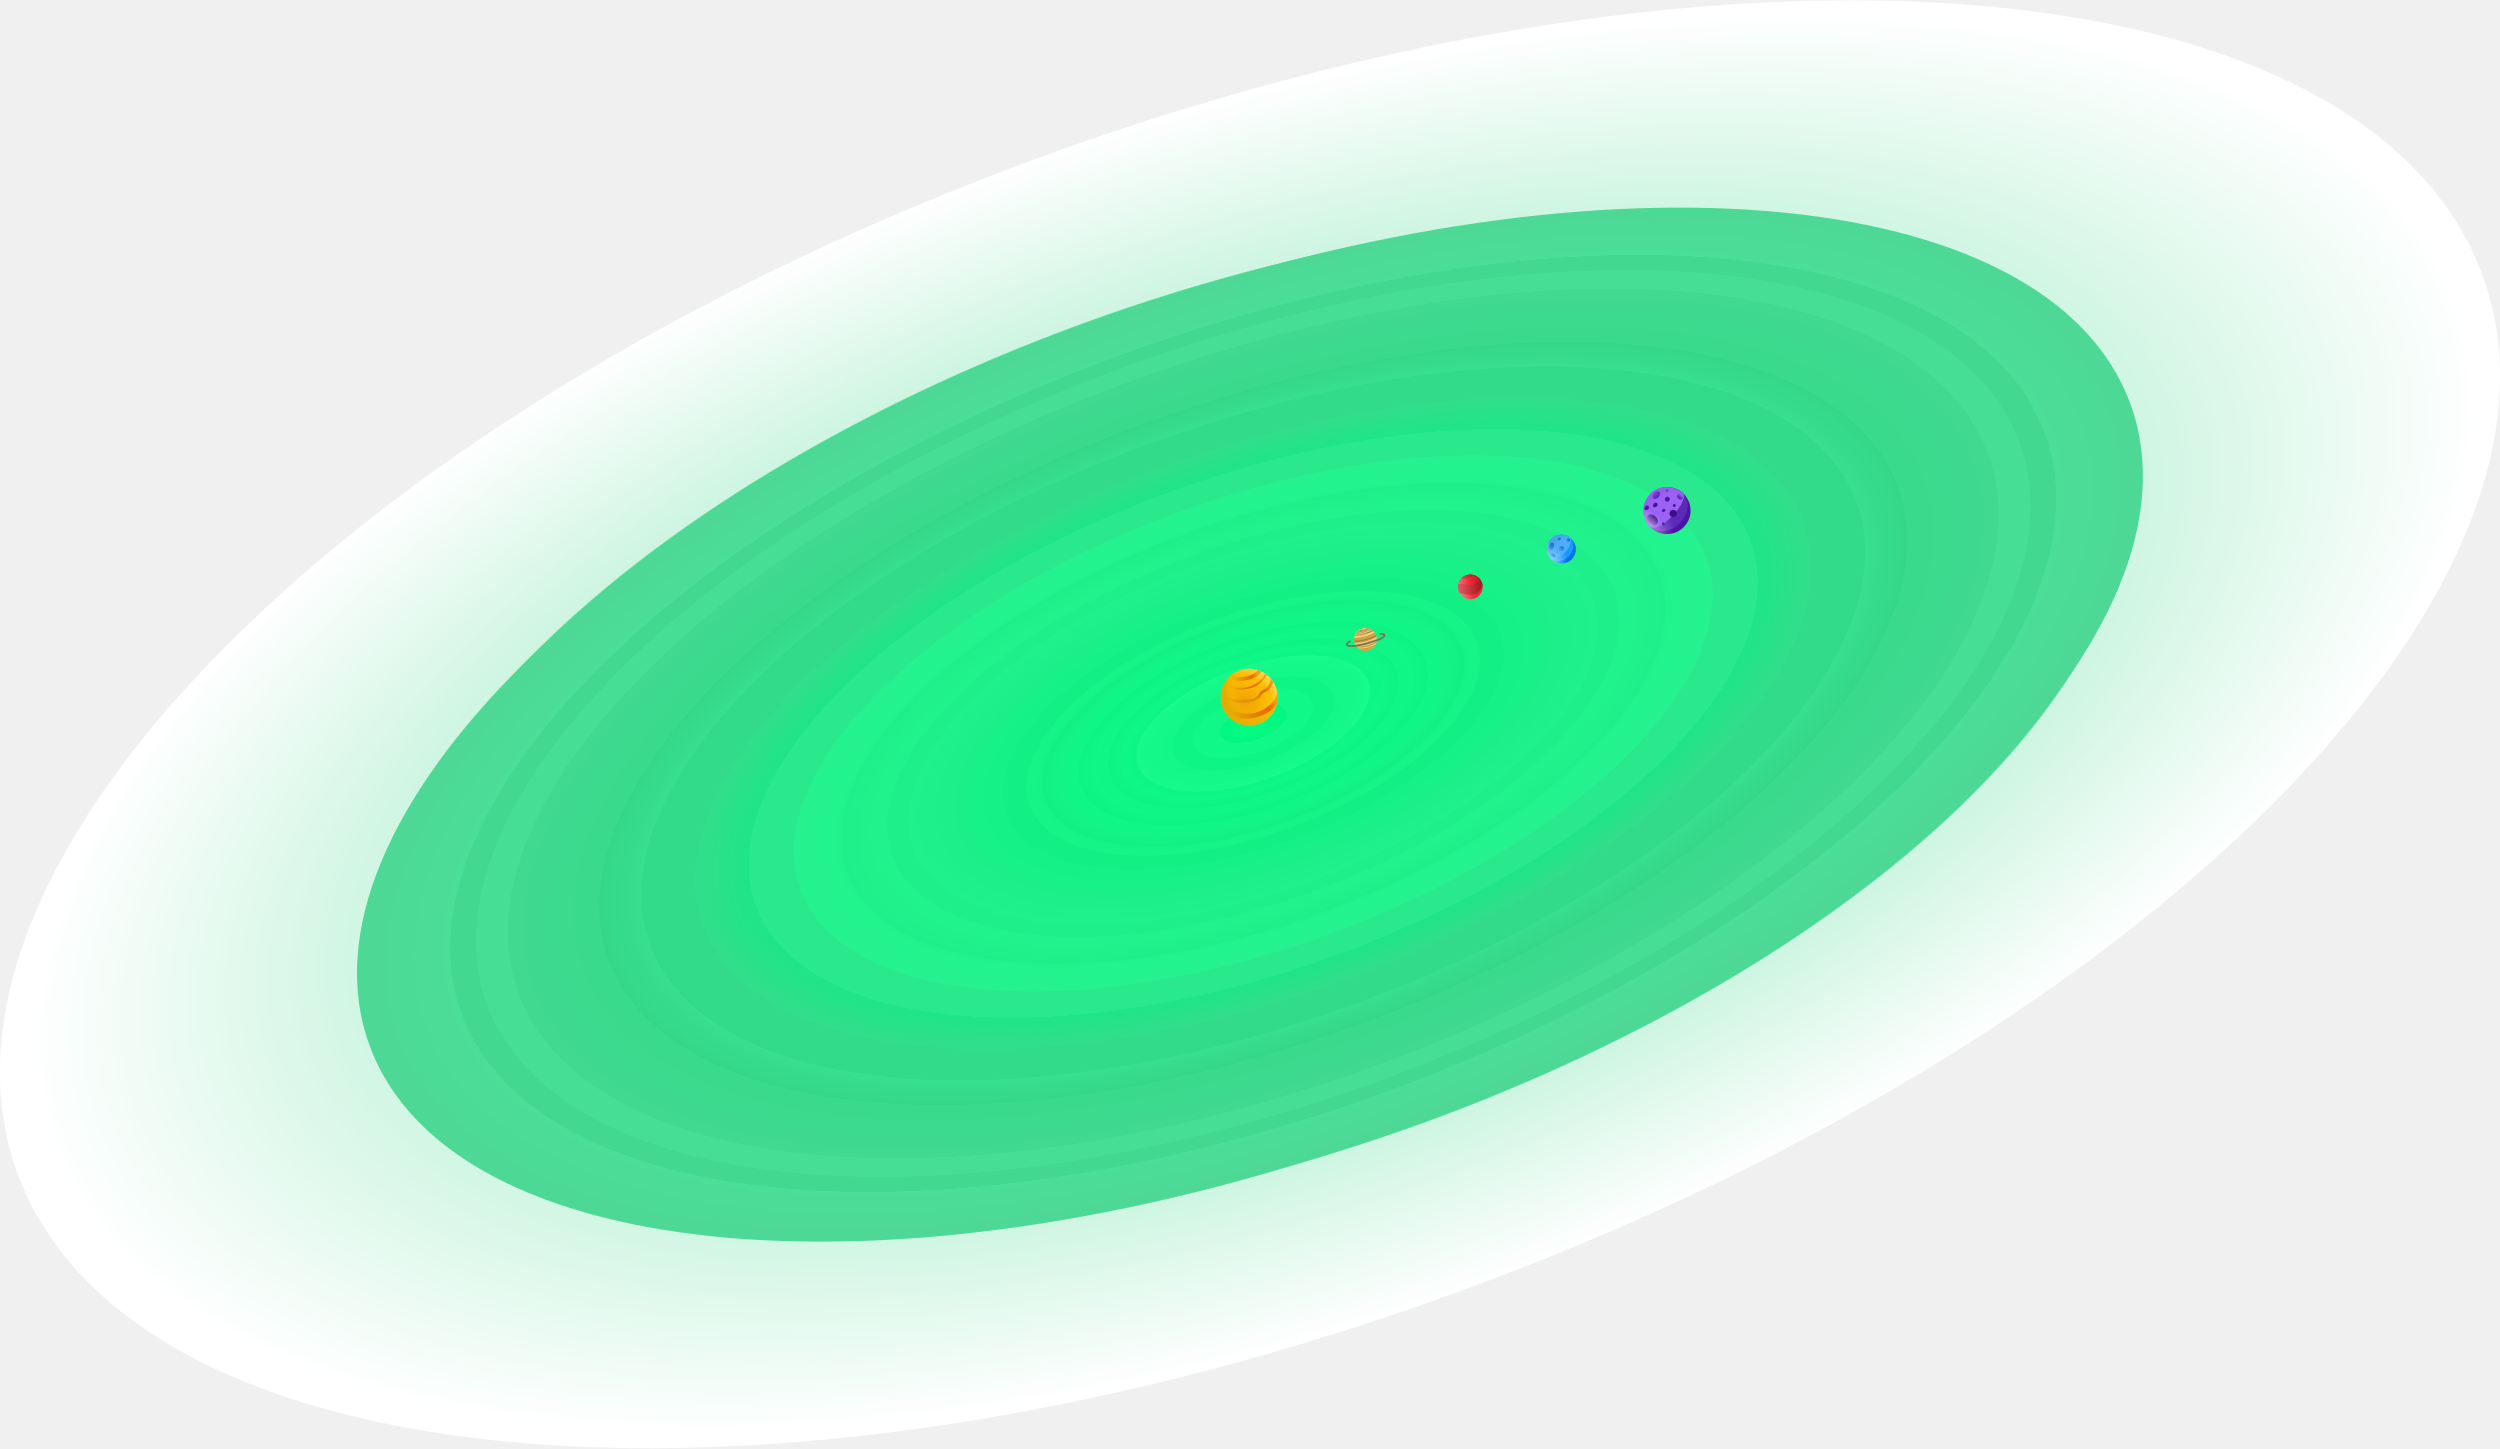
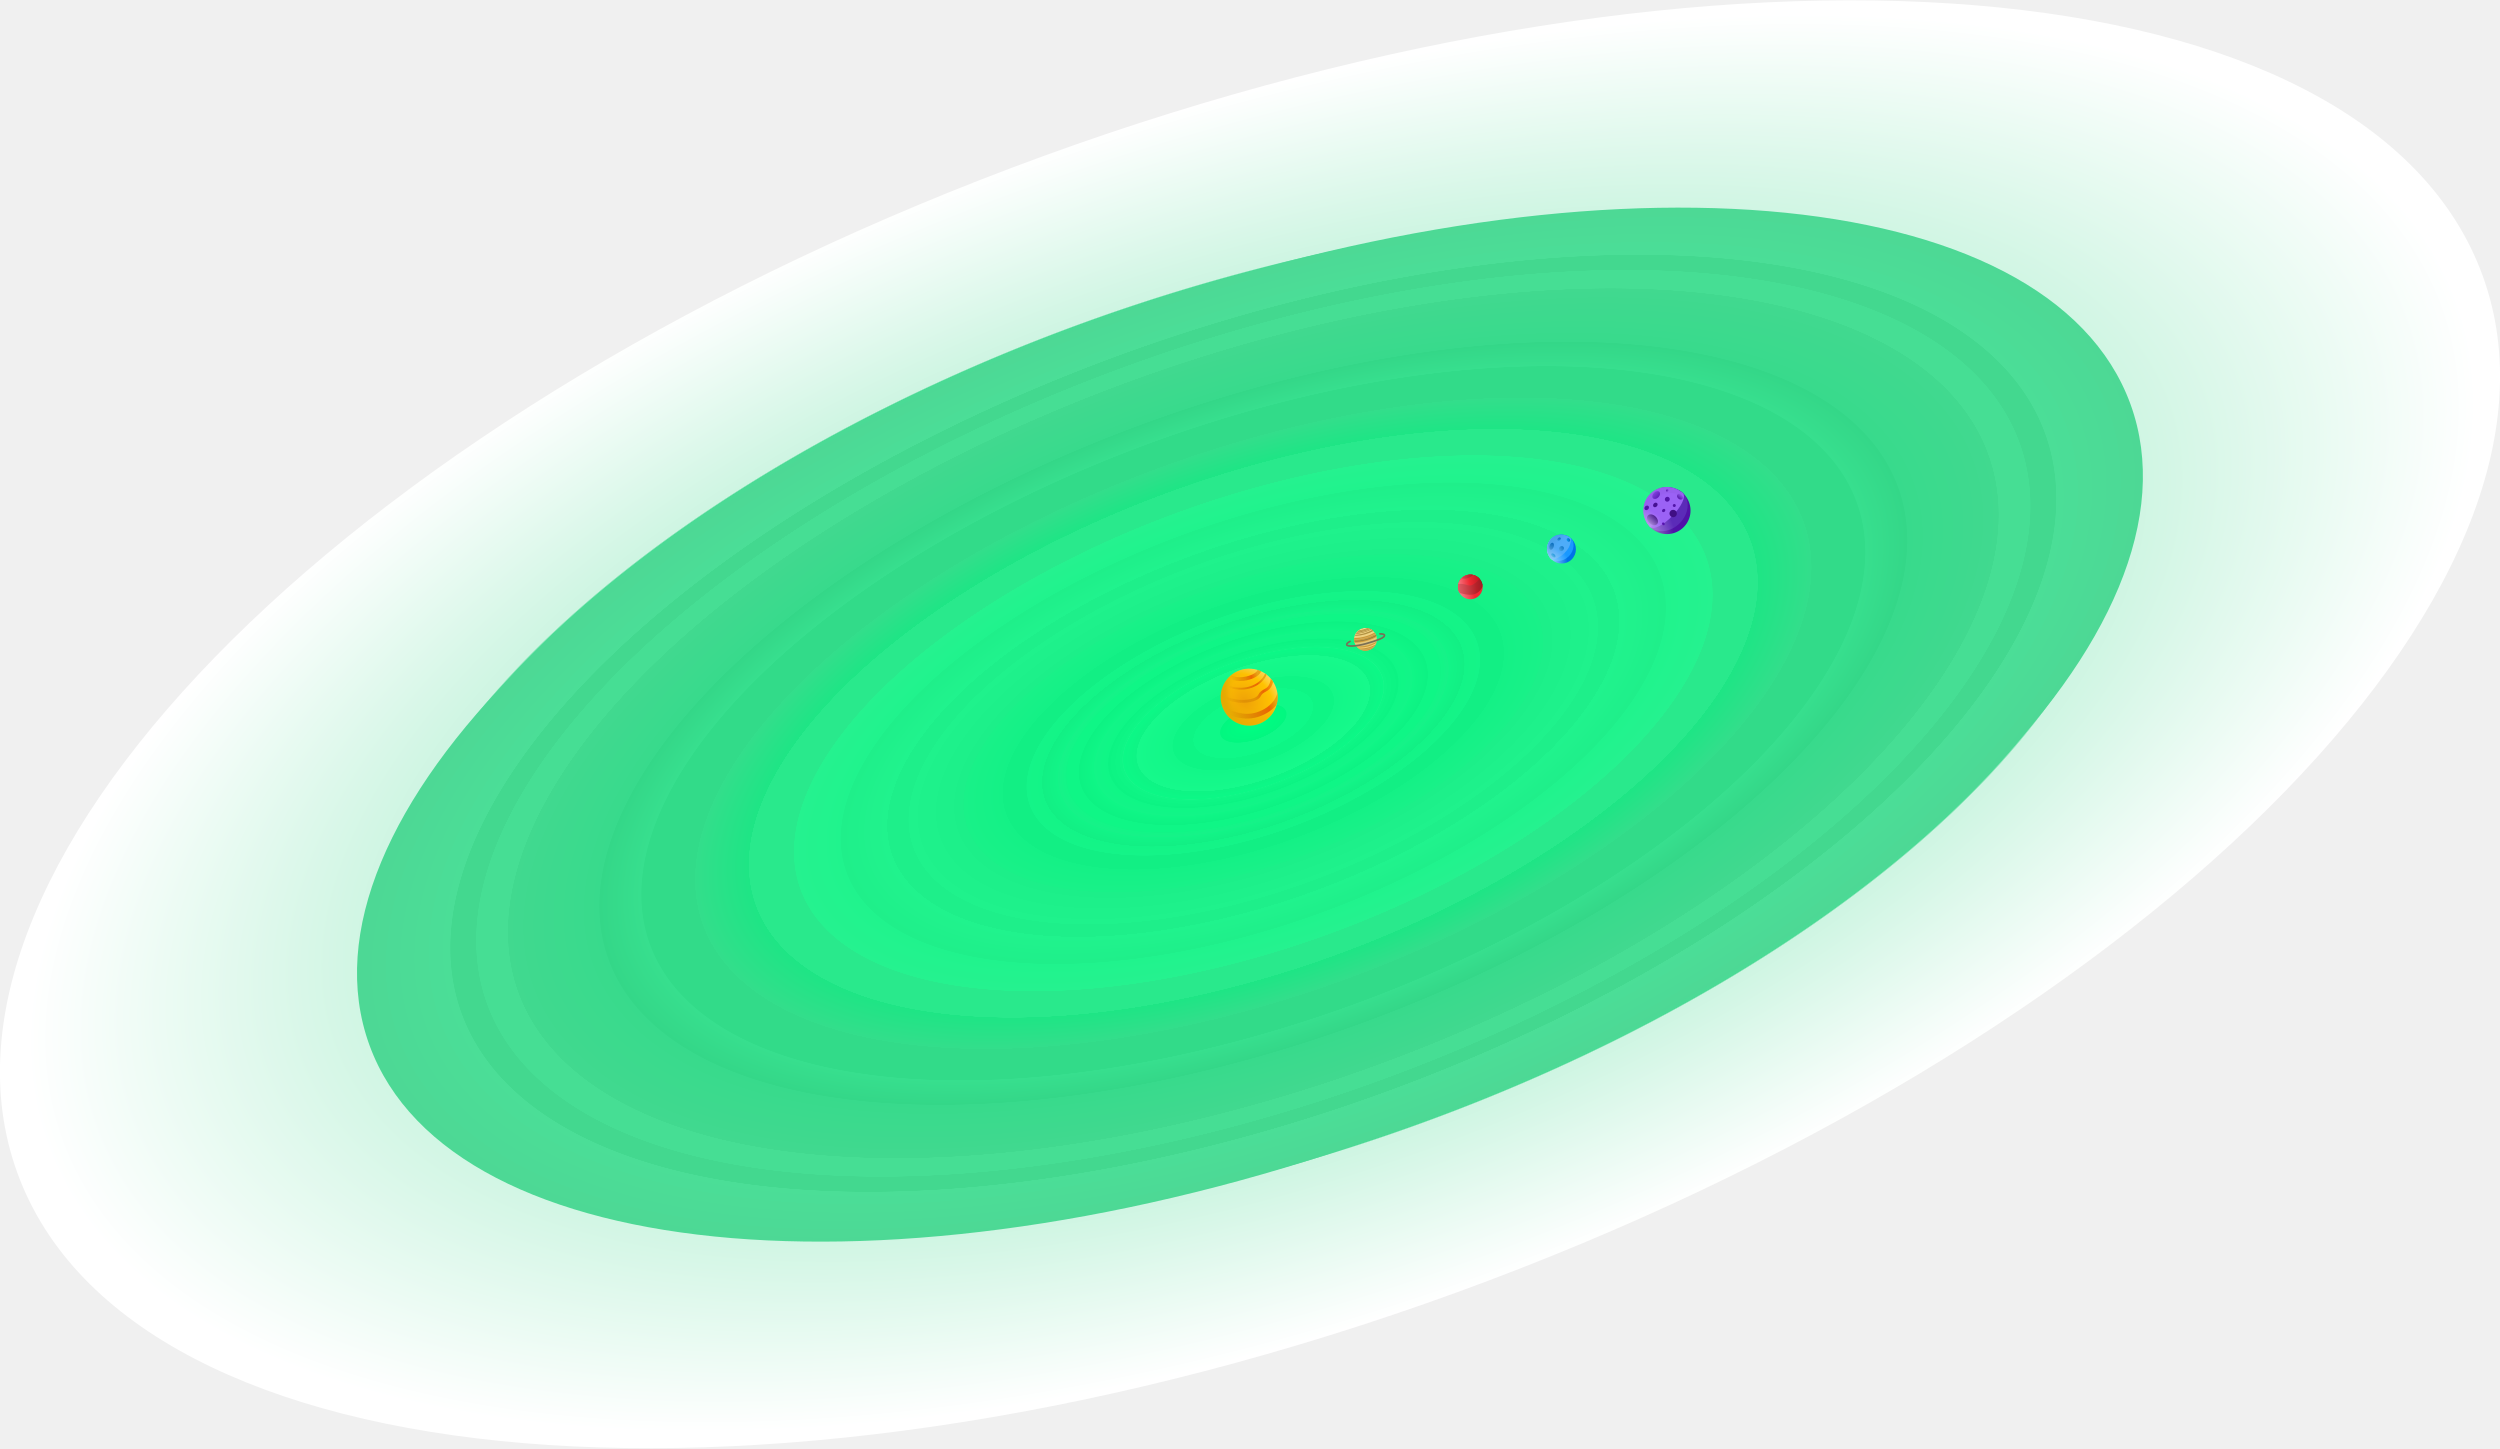
- <svg xmlns="http://www.w3.org/2000/svg" xmlns:xlink="http://www.w3.org/1999/xlink" width="2632px" height="1525px" viewBox="0 0 2632 1525" version="1.1">
+ <svg xmlns="http://www.w3.org/2000/svg" xmlns:xlink="http://www.w3.org/1999/xlink" width="2632" height="1525">
  <defs>
-     <radialGradient cx="50.185%" cy="50%" fx="50.185%" fy="50%" r="50%" gradientTransform="translate(0.501846,0.5),scale(0.460898,1),rotate(90.16773),scale(1,2.162805),translate(-0.501846,-0.5)" id="radialGradient-1">
+     <radialGradient cx="50.185%" cy="50%" fx="50.185%" fy="50%" r="50%" gradientTransform="matrix(-.00135 1 -.99683 -.00633 1 .001)" id="a">
      <stop stop-color="#02F981" offset="0%" />
      <stop stop-color="#4BDA95" offset="71.478%" />
      <stop stop-color="#CEF5E2" offset="71.674%" />
-       <stop stop-color="#FFFFFF" offset="100%" />
+       <stop stop-color="#FFF" offset="100%" />
    </radialGradient>
-     <radialGradient cx="50.185%" cy="50%" fx="50.185%" fy="50%" r="50%" gradientTransform="translate(0.50185,0.5),scale(0.46072,1),rotate(90),scale(1,2.175142),translate(-0.50185,-0.5)" id="radialGradient-2">
+     <radialGradient cx="50.185%" cy="50%" fx="50.185%" fy="50%" r="50%" gradientTransform="matrix(0 1 -1.00213 0 1.003 -.002)" id="b">
      <stop stop-color="#00FF83" offset="0%" />
      <stop stop-color="#02F780" offset="3.683%" />
      <stop stop-color="#0FF888" offset="3.786%" />
      <stop stop-color="#0FF888" offset="6.738%" />
      <stop stop-color="#0EF585" offset="6.742%" />
      <stop stop-color="#0EF585" offset="9.055%" />
      <stop stop-color="#12F788" offset="9.11%" />
      <stop stop-color="#16F98B" offset="13.124%" />
      <stop stop-color="#0EF485" offset="13.157%" />
      <stop stop-color="#0CF886" offset="14.609%" />
      <stop stop-color="#16F68A" offset="14.699%" />
      <stop stop-color="#0FF686" offset="14.749%" />
      <stop stop-color="#0CF383" offset="16.281%" />
      <stop stop-color="#0FF686" offset="16.386%" />
      <stop stop-color="#12F587" offset="17.903%" />
      <stop stop-color="#0FF686" offset="17.933%" />
      <stop stop-color="#0DF283" offset="19.605%" />
      <stop stop-color="#0FF686" offset="19.67%" />
      <stop stop-color="#0FF686" offset="21.003%" />
      <stop stop-color="#12F386" offset="21.075%" />
      <stop stop-color="#12F587" offset="21.16%" />
      <stop stop-color="#16F288" offset="21.931%" />
      <stop stop-color="#12F487" offset="22.027%" />
      <stop stop-color="#12EF84" offset="23.758%" />
      <stop stop-color="#13F487" offset="23.768%" />
      <stop stop-color="#14F487" offset="24.714%" />
      <stop stop-color="#14F488" offset="25.488%" />
      <stop stop-color="#12EF84" offset="25.546%" />
      <stop stop-color="#12EF84" offset="28.182%" />
      <stop stop-color="#14F186" offset="28.216%" />
      <stop stop-color="#19F188" offset="32.572%" />
      <stop stop-color="#1CEE88" offset="32.627%" />
      <stop stop-color="#1CEF89" offset="32.637%" />
      <stop stop-color="#1FF28C" offset="38.778%" />
      <stop stop-color="#1EEF8A" offset="38.807%" />
      <stop stop-color="#1EEF8A" offset="41.181%" />
      <stop stop-color="#20F38D" offset="41.185%" />
      <stop stop-color="#1FEF8A" offset="46.379%" />
      <stop stop-color="#20F38D" offset="46.462%" />
      <stop stop-color="#25F28F" offset="51.663%" />
      <stop stop-color="#29E98C" offset="51.718%" />
      <stop stop-color="#29E98C" offset="56.753%" />
      <stop stop-color="#1EE585" offset="56.783%" />
      <stop stop-color="#33DE8B" offset="62.805%" />
      <stop stop-color="#32DB89" offset="62.818%" />
      <stop stop-color="#32DB89" offset="68.81%" />
      <stop stop-color="#37DF8E" offset="68.899%" />
      <stop stop-color="#34D788" offset="73.533%" />
      <stop stop-color="#38DA8C" offset="73.626%" />
      <stop stop-color="#41D98F" offset="83.839%" />
      <stop stop-color="#46DE94" offset="83.889%" />
      <stop stop-color="#46DE94" offset="87.425%" />
      <stop stop-color="#43D88F" offset="87.479%" />
      <stop stop-color="#43D88F" offset="90.314%" />
      <stop stop-color="#4BDE97" offset="90.383%" />
      <stop stop-color="#4DD895" offset="100%" />
    </radialGradient>
-     <linearGradient x1="97.57%" y1="-10.3%" x2="68.128%" y2="185.11%" id="linearGradient-3">
+     <linearGradient x1="97.57%" y1="-10.3%" x2="68.128%" y2="185.11%" id="d">
      <stop stop-color="#FFE493" offset="0%" />
      <stop stop-color="#BC9949" offset="100%" />
    </linearGradient>
-     <circle id="path-4" cx="12.969" cy="12.252" r="12" />
-     <linearGradient x1="18.086%" y1="50%" x2="36.004%" y2="103.632%" id="linearGradient-6">
-       <stop stop-color="#1998FF" offset="0%" />
-       <stop stop-color="#C7EFFE" offset="100%" />
-     </linearGradient>
-     <linearGradient x1="50%" y1="-15.543%" x2="91.324%" y2="38.152%" id="linearGradient-7">
+     <circle id="c" cx="12.969" cy="12.252" r="12" />
+     <linearGradient x1="50%" y1="-15.543%" x2="91.324%" y2="38.152%" id="g">
      <stop stop-color="#BCEBFF" offset="0%" />
      <stop stop-color="#0072E7" offset="100%" />
    </linearGradient>
-     <ellipse id="path-8" cx="15.502" cy="15.257" rx="15.309" ry="15.105" />
-     <linearGradient x1="62.415%" y1="-40.304%" x2="75.019%" y2="50%" id="linearGradient-10">
+     <ellipse id="f" cx="15.502" cy="15.257" rx="15.309" ry="15.105" />
+     <linearGradient x1="62.415%" y1="-40.304%" x2="75.019%" y2="50%" id="h">
      <stop stop-color="#E6F8FF" offset="0%" />
      <stop stop-color="#1998FF" offset="100%" />
    </linearGradient>
-     <linearGradient x1="63.182%" y1="-13.416%" x2="57.758%" y2="44.912%" id="linearGradient-11">
+     <linearGradient x1="63.182%" y1="-13.416%" x2="57.758%" y2="44.912%" id="j">
      <stop stop-color="#C9EAF9" offset="0%" />
      <stop stop-color="#4EACF9" offset="100%" />
    </linearGradient>
-     <path d="M7.226,32.546 C14.441,32.546 20.739,25.623 20.739,14.305 C20.739,2.988 14.006,-6.062 6.791,-6.062 C-0.424,-6.062 -5.797,3.195 -5.797,14.512 C-5.797,25.83 0.012,32.546 7.226,32.546 Z" id="path-12" />
-     <filter x="-32.0%" y="-22.0%" width="164.1%" height="144.0%" filterUnits="objectBoundingBox" id="filter-13">
+     <path d="M7.226 32.546c7.215 0 13.513-6.923 13.513-18.24 0-11.318-6.733-20.368-13.948-20.368-7.215 0-12.588 9.257-12.588 20.574 0 11.318 5.809 18.034 13.023 18.034z" id="k" />
+     <filter x="-32%" y="-22%" width="164.1%" height="144%" filterUnits="objectBoundingBox" id="l">
      <feGaussianBlur stdDeviation="2.5" in="SourceAlpha" result="shadowBlurInner1" />
      <feOffset dx="12" dy="5" in="shadowBlurInner1" result="shadowOffsetInner1" />
      <feComposite in="shadowOffsetInner1" in2="SourceAlpha" operator="arithmetic" k2="-1" k3="1" result="shadowInnerInner1" />
-       <feColorMatrix values="0 0 0 0 0   0 0 0 0 0   0 0 0 0 0  0 0 0 0.054 0" type="matrix" in="shadowInnerInner1" />
-     </filter>
-     <linearGradient x1="50%" y1="-75.768%" x2="61.614%" y2="129.077%" id="linearGradient-14">
+       <feColorMatrix values="0 0 0 0 0 0 0 0 0 0 0 0 0 0 0 0 0 0 0.054 0" in="shadowInnerInner1" />
+     </filter>
+     <linearGradient x1="50%" y1="-75.768%" x2="61.614%" y2="129.077%" id="m">
      <stop stop-color="#71C9FF" offset="0%" />
      <stop stop-color="#0369BC" offset="100%" />
    </linearGradient>
-     <linearGradient x1="97.721%" y1="0%" x2="-18.38%" y2="238.895%" id="linearGradient-15">
+     <linearGradient x1="97.721%" y1="0%" x2="-18.38%" y2="238.895%" id="n">
      <stop stop-color="#076BBD" offset="0%" />
      <stop stop-color="#53BCFB" offset="100%" />
    </linearGradient>
-     <linearGradient x1="33.241%" y1="-124.446%" x2="54.459%" y2="110.885%" id="linearGradient-16">
+     <linearGradient x1="33.241%" y1="-124.446%" x2="54.459%" y2="110.885%" id="o">
      <stop stop-color="#97D5FA" offset="0%" />
      <stop stop-color="#0167B9" offset="100%" />
    </linearGradient>
-     <linearGradient x1="-28.488%" y1="50%" x2="246.43%" y2="50%" id="linearGradient-17">
+     <linearGradient x1="-28.488%" y1="50%" x2="246.43%" y2="50%" id="p">
      <stop stop-color="#1792DC" offset="0%" />
      <stop stop-color="#B3E4F6" offset="100%" />
    </linearGradient>
-     <linearGradient x1="217.726%" y1="0%" x2="4.195%" y2="50%" id="linearGradient-18">
+     <linearGradient x1="217.726%" y1="0%" x2="4.195%" y2="50%" id="q">
      <stop stop-color="#06B2F3" offset="0%" />
      <stop stop-color="#0680E3" offset="100%" />
    </linearGradient>
-     <ellipse id="path-19" cx="13.652" cy="27.151" rx="1.633" ry="2.041" />
-     <filter x="-30.6%" y="-24.5%" width="161.2%" height="149.0%" filterUnits="objectBoundingBox" id="filter-20">
-       <feGaussianBlur stdDeviation="0.5" in="SourceAlpha" result="shadowBlurInner1" />
+     <ellipse id="r" cx="13.652" cy="27.151" rx="1.633" ry="2.041" />
+     <filter x="-30.6%" y="-24.5%" width="161.2%" height="149%" filterUnits="objectBoundingBox" id="s">
+       <feGaussianBlur stdDeviation=".5" in="SourceAlpha" result="shadowBlurInner1" />
      <feOffset dx="1" dy="-1" in="shadowBlurInner1" result="shadowOffsetInner1" />
      <feComposite in="shadowOffsetInner1" in2="SourceAlpha" operator="arithmetic" k2="-1" k3="1" result="shadowInnerInner1" />
-       <feColorMatrix values="0 0 0 0 0   0 0 0 0 0   0 0 0 0 0  0 0 0 0.134 0" type="matrix" in="shadowInnerInner1" />
-     </filter>
-     <ellipse id="path-21" cx="13.035" cy="13.036" rx="13.014" ry="13.033" />
-     <linearGradient x1="94.655%" y1="55.111%" x2="-23.961%" y2="52.671%" id="linearGradient-23">
+       <feColorMatrix values="0 0 0 0 0 0 0 0 0 0 0 0 0 0 0 0 0 0 0.134 0" in="shadowInnerInner1" />
+     </filter>
+     <ellipse id="t" cx="13.035" cy="13.036" rx="13.014" ry="13.033" />
+     <linearGradient x1="94.655%" y1="55.111%" x2="-23.961%" y2="52.671%" id="u">
      <stop stop-color="#EF828C" offset="0%" />
      <stop stop-color="#EF2933" offset="42.304%" />
      <stop stop-color="#EF2933" offset="100%" />
      <stop stop-color="#EF2933" offset="100%" />
    </linearGradient>
-     <linearGradient x1="116.243%" y1="43.83%" x2="-17.06%" y2="62.481%" id="linearGradient-24">
+     <linearGradient x1="116.243%" y1="43.83%" x2="-17.06%" y2="62.481%" id="w">
      <stop stop-color="#F47B85" offset="0%" />
      <stop stop-color="#B52229" offset="47.357%" />
      <stop stop-color="#420B0E" offset="100%" />
    </linearGradient>
-     <path d="M-0.603,14.252 C2.496,15.881 4.983,17.113 7.988,19.276 C12.294,22.375 19.157,20.075 28.577,12.374 L25.955,-0.398 L0.679,-1.473 C-3.02,7.481 -3.448,12.723 -0.603,14.252 Z" id="path-25" />
-     <filter x="-16.1%" y="-22.6%" width="132.2%" height="145.3%" filterUnits="objectBoundingBox" id="filter-26">
+     <path d="M-.603 14.252c3.099 1.629 5.586 2.861 8.591 5.024 4.306 3.1 11.169.799 20.589-6.902L25.955-.398.679-1.473C-3.02 7.48-3.448 12.723-.603 14.252z" id="x" />
+     <filter x="-16.1%" y="-22.6%" width="132.2%" height="145.3%" filterUnits="objectBoundingBox" id="y">
      <feGaussianBlur stdDeviation="2" in="SourceAlpha" result="shadowBlurInner1" />
      <feOffset dx="6" dy="4" in="shadowBlurInner1" result="shadowOffsetInner1" />
      <feComposite in="shadowOffsetInner1" in2="SourceAlpha" operator="arithmetic" k2="-1" k3="1" result="shadowInnerInner1" />
-       <feColorMatrix values="0 0 0 0 0   0 0 0 0 0   0 0 0 0 0  0 0 0 0.13 0" type="matrix" in="shadowInnerInner1" />
-     </filter>
-     <linearGradient x1="116.243%" y1="46.142%" x2="-61.761%" y2="60.316%" id="linearGradient-27">
+       <feColorMatrix values="0 0 0 0 0 0 0 0 0 0 0 0 0 0 0 0 0 0 0.13 0" in="shadowInnerInner1" />
+     </filter>
+     <linearGradient x1="116.243%" y1="46.142%" x2="-61.761%" y2="60.316%" id="z">
      <stop stop-color="#F47B85" offset="0%" />
      <stop stop-color="#B52229" offset="47.357%" />
      <stop stop-color="#420B0E" offset="100%" />
    </linearGradient>
-     <linearGradient x1="95.562%" y1="45.815%" x2="-27.65%" y2="52.382%" id="linearGradient-28">
+     <linearGradient x1="95.562%" y1="45.815%" x2="-27.65%" y2="52.382%" id="A">
      <stop stop-color="#F78590" offset="0%" />
      <stop stop-color="#EF2933" offset="40.395%" />
      <stop stop-color="#900C13" offset="100%" />
    </linearGradient>
-     <linearGradient x1="90.278%" y1="46.515%" x2="-60.958%" y2="55.243%" id="linearGradient-29">
+     <linearGradient x1="90.278%" y1="46.515%" x2="-60.958%" y2="55.243%" id="B">
      <stop stop-color="#DB4753" offset="0%" />
      <stop stop-color="#B6232A" offset="46.383%" />
      <stop stop-color="#430608" offset="100%" />
    </linearGradient>
-     <linearGradient x1="10.107%" y1="71.934%" x2="58.119%" y2="134.648%" id="linearGradient-30">
+     <linearGradient x1="10.107%" y1="71.934%" x2="58.119%" y2="134.648%" id="C">
      <stop stop-color="#5012A8" offset="0%" />
      <stop stop-color="#CBBCD6" offset="100%" />
    </linearGradient>
-     <linearGradient x1="30.935%" y1="54.808%" x2="53.514%" y2="116.491%" id="linearGradient-31">
+     <linearGradient x1="30.935%" y1="54.808%" x2="53.514%" y2="116.491%" id="D">
      <stop stop-color="#5B2BB8" offset="0%" />
      <stop stop-color="#BF9AEA" offset="100%" />
    </linearGradient>
-     <linearGradient x1="52.493%" y1="142.262%" x2="44.373%" y2="70.614%" id="linearGradient-32">
+     <linearGradient x1="52.493%" y1="142.262%" x2="44.373%" y2="70.614%" id="E">
      <stop stop-color="#D2C5E6" offset="0%" />
      <stop stop-color="#9B62F5" offset="100%" />
    </linearGradient>
-     <linearGradient x1="51.909%" y1="27.18%" x2="58.15%" y2="-47.425%" id="linearGradient-33">
+     <linearGradient x1="51.909%" y1="27.18%" x2="58.15%" y2="-47.425%" id="G">
      <stop stop-color="#9B62F5" offset="0%" />
      <stop stop-color="#E8E8E8" offset="100%" />
    </linearGradient>
-     <path d="M24.7,-1.59161573e-12 C11.059,-1.59161573e-12 -1.8189894e-12,11.083 -1.8189894e-12,24.754 C-1.8189894e-12,38.426 11.059,49.509 24.7,49.509 L24.7,49.509" id="path-34" />
-     <filter x="-22.3%" y="-11.1%" width="144.5%" height="122.2%" filterUnits="objectBoundingBox" id="filter-36">
+     <path d="M24.7 0C11.06 0 0 11.083 0 24.754 0 38.426 11.059 49.51 24.7 49.51" id="F" />
+     <filter x="-22.3%" y="-11.1%" width="144.5%" height="122.2%" filterUnits="objectBoundingBox" id="H">
      <feGaussianBlur stdDeviation="2" in="SourceAlpha" result="shadowBlurInner1" />
      <feOffset dx="7" dy="-2" in="shadowBlurInner1" result="shadowOffsetInner1" />
      <feComposite in="shadowOffsetInner1" in2="SourceAlpha" operator="arithmetic" k2="-1" k3="1" result="shadowInnerInner1" />
-       <feColorMatrix values="0 0 0 0 0   0 0 0 0 0   0 0 0 0 0  0 0 0 0.028 0" type="matrix" in="shadowInnerInner1" />
-     </filter>
-     <linearGradient x1="177.088%" y1="43.718%" x2="0%" y2="43.718%" id="linearGradient-37">
+       <feColorMatrix values="0 0 0 0 0 0 0 0 0 0 0 0 0 0 0 0 0 0 0.028 0" in="shadowInnerInner1" />
+     </filter>
+     <linearGradient x1="177.088%" y1="43.718%" x2="0%" y2="43.718%" id="I">
      <stop stop-color="#9960F3" offset="0%" />
      <stop stop-color="#5F1DBC" offset="100%" />
    </linearGradient>
-     <linearGradient x1="61.594%" y1="-16.635%" x2="61.594%" y2="152.794%" id="linearGradient-38">
+     <linearGradient x1="61.594%" y1="-16.635%" x2="61.594%" y2="152.794%" id="J">
      <stop stop-color="#400E85" offset="0%" />
      <stop stop-color="#D3BBFA" offset="100%" />
    </linearGradient>
-     <linearGradient x1="62.448%" y1="-3.859%" x2="50%" y2="80.2%" id="linearGradient-39">
+     <linearGradient x1="62.448%" y1="-3.859%" x2="50%" y2="80.2%" id="K">
      <stop stop-color="#9960F3" offset="0%" />
      <stop stop-color="#5F24B2" offset="100%" />
    </linearGradient>
-     <linearGradient x1="50%" y1="50%" x2="68.487%" y2="103.299%" id="linearGradient-40">
+     <linearGradient x1="50%" y1="50%" x2="68.487%" y2="103.299%" id="L">
      <stop stop-color="#5414AF" offset="0%" />
      <stop stop-color="#7421BC" offset="100%" />
    </linearGradient>
-     <linearGradient x1="56.383%" y1="-11.935%" x2="50%" y2="100%" id="linearGradient-41">
+     <linearGradient x1="56.383%" y1="-11.935%" x2="50%" y2="100%" id="M">
      <stop stop-color="#9960F3" offset="0%" />
      <stop stop-color="#5115A7" offset="100%" />
    </linearGradient>
-     <radialGradient cx="59.277%" cy="45.857%" fx="59.277%" fy="45.857%" r="60.024%" gradientTransform="translate(0.592768,0.458565),rotate(156.8741),scale(1,1.205766),translate(-0.592768,-0.458565)" id="radialGradient-42">
-       <stop stop-color="#EFA207" offset="0.013%" />
+     <radialGradient cx="59.277%" cy="45.857%" fx="59.277%" fy="45.857%" r="60.024%" gradientTransform="matrix(-.91964 .39275 -.47357 -1.10888 1.355 .734)" id="O">
+       <stop stop-color="#EFA207" offset=".013%" />
      <stop stop-color="#FFC201" offset="72.598%" />
      <stop stop-color="#FFD758" offset="100%" />
    </radialGradient>
-     <circle id="path-43" cx="37.857" cy="38.597" r="30" />
-     <filter x="-14.2%" y="-14.2%" width="128.3%" height="128.3%" filterUnits="objectBoundingBox" id="filter-45">
+     <circle id="N" cx="37.857" cy="38.597" r="30" />
+     <filter x="-14.2%" y="-14.2%" width="128.3%" height="128.3%" filterUnits="objectBoundingBox" id="P">
      <feGaussianBlur stdDeviation="5" in="SourceAlpha" result="shadowBlurInner1" />
      <feOffset dx="-7" dy="4" in="shadowBlurInner1" result="shadowOffsetInner1" />
      <feComposite in="shadowOffsetInner1" in2="SourceAlpha" operator="arithmetic" k2="-1" k3="1" result="shadowInnerInner1" />
-       <feColorMatrix values="0 0 0 0 0   0 0 0 0 0   0 0 0 0 0  0 0 0 0.097 0" type="matrix" in="shadowInnerInner1" />
-     </filter>
-     <linearGradient x1="90.442%" y1="69.71%" x2="-6.643%" y2="50.588%" id="linearGradient-46">
+       <feColorMatrix values="0 0 0 0 0 0 0 0 0 0 0 0 0 0 0 0 0 0 0.097 0" in="shadowInnerInner1" />
+     </filter>
+     <linearGradient x1="90.442%" y1="69.71%" x2="-6.643%" y2="50.588%" id="Q">
      <stop stop-color="#A74E00" stop-opacity="0" offset="0%" />
-       <stop stop-color="#CE4B02" stop-opacity="0.459" offset="44.213%" />
-       <stop stop-color="#E74803" stop-opacity="0.747" offset="62.41%" />
-       <stop stop-color="#D17D02" stop-opacity="0.499" offset="84.593%" />
+       <stop stop-color="#CE4B02" stop-opacity=".459" offset="44.213%" />
+       <stop stop-color="#E74803" stop-opacity=".747" offset="62.41%" />
+       <stop stop-color="#D17D02" stop-opacity=".499" offset="84.593%" />
      <stop stop-color="#FCAD04" offset="99.966%" />
    </linearGradient>
-     <linearGradient x1="86.579%" y1="68.679%" x2="-4.262%" y2="48.775%" id="linearGradient-47">
+     <linearGradient x1="86.579%" y1="68.679%" x2="-4.262%" y2="48.775%" id="S">
      <stop stop-color="#A74E00" stop-opacity="0" offset="0%" />
-       <stop stop-color="#D17D02" stop-opacity="0.499" offset="53.607%" />
-       <stop stop-color="#E74803" stop-opacity="0.747" offset="74.679%" />
+       <stop stop-color="#D17D02" stop-opacity=".499" offset="53.607%" />
+       <stop stop-color="#E74803" stop-opacity=".747" offset="74.679%" />
      <stop stop-color="#FCAD04" offset="99.966%" />
    </linearGradient>
-     <linearGradient x1="73.2%" y1="62.633%" x2="-3.863%" y2="47.311%" id="linearGradient-48">
+     <linearGradient x1="73.2%" y1="62.633%" x2="-3.863%" y2="47.311%" id="T">
      <stop stop-color="#A74E00" stop-opacity="0" offset="0%" />
-       <stop stop-color="#E74803" stop-opacity="0.747" offset="67.027%" />
-       <stop stop-color="#D17D02" stop-opacity="0.499" offset="84.293%" />
+       <stop stop-color="#E74803" stop-opacity=".747" offset="67.027%" />
+       <stop stop-color="#D17D02" stop-opacity=".499" offset="84.293%" />
      <stop stop-color="#FCAD04" offset="99.966%" />
    </linearGradient>
-     <linearGradient x1="80.972%" y1="77.742%" x2="0.083%" y2="52.725%" id="linearGradient-49">
+     <linearGradient x1="80.972%" y1="77.742%" x2=".083%" y2="52.725%" id="U">
      <stop stop-color="#A74E00" stop-opacity="0" offset="0%" />
-       <stop stop-color="#E74803" stop-opacity="0.747" offset="71.987%" />
-       <stop stop-color="#D17D02" stop-opacity="0.499" offset="87.001%" />
+       <stop stop-color="#E74803" stop-opacity=".747" offset="71.987%" />
+       <stop stop-color="#D17D02" stop-opacity=".499" offset="87.001%" />
      <stop stop-color="#FCAD04" offset="99.966%" />
    </linearGradient>
  </defs>
-   <g id="final" stroke="none" stroke-width="1" fill="none" fill-rule="evenodd">
-     <g id="background-dark" transform="translate(-200, -308)">
-       <ellipse id="onlybg-light" fill="url(#radialGradient-1)" transform="translate(1516, 1070.5) rotate(-20) translate(-1516, -1070.5) " cx="1516" cy="1070.5" rx="1381" ry="636.5" />
-       <ellipse id="bg-light" fill="url(#radialGradient-2)" transform="translate(1515.951, 1070.896) rotate(-20) translate(-1515.951, -1070.896) " cx="1515.951" cy="1070.896" rx="986.5" ry="454.5" />
-       <g id="galaxy" transform="translate(1759, 933.5) rotate(3) translate(-1759, -933.5) translate(1483, 774)">
-         <g id="saturn" transform="translate(156.8036, 213.8151) rotate(-17) translate(-156.8036, -213.8151) translate(144.3036, 201.3151)">
-           <mask id="mask-5" fill="white">
-             <use xlink:href="#path-4" />
-           </mask>
-           <use id="Mask" fill="url(#linearGradient-3)" xlink:href="#path-4" />
-           <ellipse id="Oval" stroke="#CC9A3A" stroke-width="5" mask="url(#mask-5)" cx="12.255" cy="2.698" rx="21.5" ry="9" />
-           <ellipse id="Oval" stroke="#CC9A3A" stroke-width="5.5" mask="url(#mask-5)" cx="13.255" cy="7.698" rx="25.5" ry="14" />
-           <ellipse id="Oval" stroke="#B29343" stroke-width="5.5" mask="url(#mask-5)" transform="translate(13.92896, 0.828748) rotate(-2) translate(-13.92896, -0.828748) " cx="13.929" cy="0.829" rx="12.5" ry="3.5" />
-           <ellipse id="Oval" stroke="#F7DB8A" stroke-width="0.2" mask="url(#mask-5)" cx="12.559" cy="-0.901" rx="12.5" ry="3.5" />
-           <ellipse id="Oval" stroke="#F7DB8A" stroke-width="0.4" mask="url(#mask-5)" transform="translate(13.01968, 0.435916) rotate(-2) translate(-13.01968, -0.435916) " cx="13.02" cy="0.436" rx="12.5" ry="3.5" />
-           <ellipse id="Oval" stroke="#F7DB8A" stroke-width="0.8" mask="url(#mask-5)" transform="translate(12.98041, 1.790531) rotate(-2) translate(-12.98041, -1.790531) " cx="12.98" cy="1.791" rx="13" ry="3.5" />
-           <ellipse id="Oval" stroke="#D2BD82" stroke-width="0.4" mask="url(#mask-5)" transform="translate(13.75504, 4.198218) rotate(-2) translate(-13.75504, -4.198218) " cx="13.755" cy="4.198" rx="18" ry="6.5" />
-           <ellipse id="Oval" stroke="#F1D179" mask="url(#mask-5)" transform="translate(13.75504, 9.198218) rotate(-1) translate(-13.75504, -9.198218) " cx="13.755" cy="9.198" rx="20" ry="11.5" />
-           <ellipse id="Oval" stroke="#D2BD82" stroke-width="0.4" mask="url(#mask-5)" transform="translate(13.75504, 11.19822) rotate(-1) translate(-13.75504, -11.19822) " cx="13.755" cy="11.198" rx="18" ry="11.5" />
-           <ellipse id="Oval" stroke="#877544" stroke-width="0.7" mask="url(#mask-5)" transform="translate(13.75504, 6.198218) rotate(-2) translate(-13.75504, -6.198218) " cx="13.755" cy="6.198" rx="18" ry="6.5" />
-         </g>
-         <path d="M141.389,210.895 C138.619,211.537 136.988,212.418 136.997,213.458 C137.017,215.734 146.856,217.816 157.306,217.892 C161.946,217.925 167.835,217.732 171.716,217.337 C176.574,216.842 178.008,215.681 177.997,214.415 C177.99,213.585 176.353,212.749 173.768,212.019" id="orbit" stroke="#786F56" stroke-width="1.8" stroke-linecap="round" transform="translate(157.4973, 214.3953) rotate(-19) translate(-157.4973, -214.3953) " />
-         <g id="blue-planet" transform="translate(358.5, 107.5) scale(1, -1) rotate(-43) translate(-358.5, -107.5) translate(343, 92)">
-           <mask id="mask-9" fill="white">
-             <use xlink:href="#path-8" />
-           </mask>
-           <use id="Oval" fill="url(#linearGradient-7)" xlink:href="#path-8" />
-           <ellipse id="Oval" fill="url(#linearGradient-10)" mask="url(#mask-9)" cx="12.032" cy="15.257" rx="14.288" ry="15.921" />
-           <g id="Oval" mask="url(#mask-9)">
-             <use fill="url(#linearGradient-11)" fill-rule="evenodd" xlink:href="#path-12" />
-             <use fill="black" fill-opacity="1" filter="url(#filter-13)" xlink:href="#path-12" />
-           </g>
-           <ellipse id="Oval" fill="url(#linearGradient-14)" mask="url(#mask-9)" transform="translate(15.10488, 15.51312) rotate(-2) translate(-15.10488, -15.51312) " cx="15.105" cy="15.513" rx="2.449" ry="2.858" />
-           <ellipse id="Oval" fill="url(#linearGradient-15)" mask="url(#mask-9)" transform="translate(6.168087, 20.75808) rotate(174) translate(-6.168087, -20.75808) " cx="6.168" cy="20.758" rx="1.429" ry="2.041" />
-           <ellipse id="Oval" fill="url(#linearGradient-16)" mask="url(#mask-9)" transform="translate(6.14215, 9.811565) rotate(27) translate(-6.14215, -9.811565) " cx="6.142" cy="9.812" rx="2.245" ry="3.878" />
-           <ellipse id="Oval" fill="url(#linearGradient-17)" mask="url(#mask-9)" transform="translate(14.34228, 4.407869) rotate(275) translate(-14.34228, -4.407869) " cx="14.342" cy="4.408" rx="1.633" ry="2.654" />
-           <g id="Oval" mask="url(#mask-9)" transform="translate(13.65232, 27.15129) rotate(-93) translate(-13.65232, -27.15129) ">
-             <use fill="url(#linearGradient-18)" fill-rule="evenodd" xlink:href="#path-19" />
-             <use fill="black" fill-opacity="1" filter="url(#filter-20)" xlink:href="#path-19" />
-           </g>
-         </g>
-         <g id="red-planet" transform="translate(264.2797, 153.0868) scale(-1, 1) rotate(19) translate(-264.2797, -153.0868) translate(250.7797, 139.5868)">
-           <mask id="mask-22" fill="white">
-             <use xlink:href="#path-21" />
-           </mask>
-           <use id="Mask" fill-opacity="0" fill="#FFFFFF" xlink:href="#path-21" />
-           <path d="M-1.251,13.754 C6.717,16.311 11.488,17.59 13.061,17.59 C17.199,17.59 21.95,16.069 27.313,13.028 L26.365,24.111 L13.908,27.248 L0.459,24.57 L-1.251,13.754 Z" id="Path-13" fill="url(#linearGradient-23)" mask="url(#mask-22)" />
-           <g id="Path-14" mask="url(#mask-22)">
-             <use fill="url(#linearGradient-24)" fill-rule="evenodd" xlink:href="#path-25" />
-             <use fill="black" fill-opacity="1" filter="url(#filter-26)" xlink:href="#path-25" />
-           </g>
-           <path d="M-4.569,1.941 L28.431,1.941 L30.147,14.292 C21.633,19.366 15.112,21.752 10.583,21.451 C6.054,21.15 1.913,18.303 -1.839,12.913 L-4.569,1.941 Z" id="Rectangle" fill="url(#linearGradient-27)" mask="url(#mask-22)" transform="translate(12.7892, 11.70878) rotate(-4) translate(-12.7892, -11.70878) " />
-           <path d="M3.153,-0.102 L24.718,-1.084 L27.884,6.331 C24.795,6.309 21.941,6.9 19.319,8.106 C15.388,9.914 15.663,10.875 12.284,11.598 C10.031,12.08 5.525,10.333 -1.236,6.358 L3.153,-0.102 Z" id="Path-12" fill="url(#linearGradient-28)" mask="url(#mask-22)" />
-           <path d="M5.265,0.477 C7.247,2.427 9.911,3.402 13.257,3.403 C16.344,3.402 18.896,2.514 20.913,0.738 L13.245,-1.664 L5.265,0.477 Z" id="Path-10" fill="url(#linearGradient-29)" mask="url(#mask-22)" />
-         </g>
-         <g id="purple-planet" transform="translate(466.5, 61.5) scale(1, -1) rotate(139) translate(-466.5, -61.5) translate(441, 36)">
-           <ellipse id="Oval" fill="url(#linearGradient-30)" cx="25.011" cy="24.979" rx="24.7" ry="24.754" />
-           <ellipse id="Oval" fill="url(#linearGradient-31)" cx="26.126" cy="24.816" rx="19.911" ry="24.754" />
-           <path d="M25.882,49.742 C30.946,49.742 35.444,38.648 35.444,24.964 C35.444,11.279 30.946,0.186 25.882,0.186 C20.818,0.186 17.105,11.279 17.105,24.964 C17.105,38.648 20.818,49.742 25.882,49.742 Z" id="Oval" fill="url(#linearGradient-32)" />
-           <g id="Path-9" transform="translate(25.31798, 0.283437)">
-             <mask id="mask-35" fill="white">
-               <use xlink:href="#path-34" />
-             </mask>
-             <g id="Mask" transform="translate(12.35004, 24.75434) rotate(180) translate(-12.35004, -24.75434) ">
-               <use fill="url(#linearGradient-33)" fill-rule="evenodd" xlink:href="#path-34" />
-               <use fill="black" fill-opacity="1" filter="url(#filter-36)" xlink:href="#path-34" />
-             </g>
-           </g>
-           <ellipse id="Oval" fill="url(#linearGradient-37)" cx="44.638" cy="21.173" rx="3.317" ry="4.753" />
-           <ellipse id="Oval" fill="url(#linearGradient-38)" cx="29.33" cy="42.593" rx="6.634" ry="4.683" />
-           <circle id="Oval" fill="#400F84" cx="18.266" cy="22.711" r="3.902" />
-           <ellipse id="Oval" fill="url(#linearGradient-39)" cx="25.435" cy="4.959" rx="3.515" ry="2.731" />
-           <ellipse id="Oval" fill="#5115A7" cx="33.134" cy="16.191" rx="2.536" ry="2.64" />
-           <ellipse id="Oval" fill="#5115A7" cx="27.659" cy="27.388" rx="1.561" ry="1.901" />
-           <ellipse id="Oval" fill="url(#linearGradient-40)" cx="18.142" cy="37.755" rx="1.582" ry="1.366" />
-           <ellipse id="Oval" fill="url(#linearGradient-41)" cx="39.775" cy="9.339" rx="1.171" ry="1.584" />
-           <ellipse id="Oval" fill="#5115A7" cx="23.257" cy="15.829" rx="1.582" ry="1.584" />
-           <ellipse id="Oval" fill="#5115A7" cx="42.442" cy="37.787" rx="2.146" ry="2.64" />
-           <ellipse id="Oval" fill="#461093" cx="38.039" cy="29.268" rx="2.146" ry="2.64" />
-         </g>
-         <g id="yellow-planet" transform="translate(38, 280.5) scale(-1, 1) translate(-38, -280.5) translate(0, 242)">
-           <mask id="mask-44" fill="white">
-             <use xlink:href="#path-43" />
-           </mask>
-           <g id="Oval" transform="translate(37.85687, 38.59661) rotate(72) translate(-37.85687, -38.59661) ">
-             <use fill="url(#radialGradient-42)" fill-rule="evenodd" xlink:href="#path-43" />
-             <use fill="black" fill-opacity="1" filter="url(#filter-45)" xlink:href="#path-43" />
-           </g>
-           <path d="M48.838,20.146 C57.825,20.617 63.342,16.968 63.342,10.892 C63.342,4.817 56.305,-2.942 47.468,-2.942 C38.632,-2.942 27.705,3.017 28.39,9.061 C29.074,15.105 39.85,19.675 48.838,20.146 Z" id="Oval" stroke="url(#linearGradient-46)" stroke-width="4" mask="url(#mask-44)" />
-           <path d="M50.63,43.272 C64.715,42.007 73.594,36.771 73.594,25.449 C73.594,14.127 58.666,0.751 41.269,0.751 C23.872,0.751 16.354,-1.891 16.354,9.431 C16.354,12.199 13.044,15.266 15.621,23.412 C18.198,31.558 24.295,29.875 26.977,36.024 C29.658,42.172 42.532,43.999 50.63,43.272 Z" id="Oval" stroke="url(#linearGradient-47)" stroke-width="3" mask="url(#mask-44)" />
-           <path d="M49.313,30.185 C64.345,29.971 79.229,21.821 79.229,12.709 C79.229,3.596 66.245,-3.791 50.229,-3.791 C34.212,-3.791 19.716,2.598 21.242,11.69 C22.769,20.783 34.281,30.398 49.313,30.185 Z" id="Oval" stroke="url(#linearGradient-48)" stroke-width="2" mask="url(#mask-44)" />
-           <path d="M40.805,58.779 C56.835,58.617 72.233,51.413 74.122,34.489 C76.01,17.565 55.811,3.592 38.69,3.592 C21.569,3.592 6.42,7.909 5.425,26.883 C4.431,45.857 24.774,58.94 40.805,58.779 Z" id="Oval" stroke="url(#linearGradient-49)" stroke-width="5" mask="url(#mask-44)" />
-         </g>
-       </g>
+   <g transform="translate(-200 -308)" fill="none" fill-rule="evenodd">
+     <ellipse fill="url(#a)" transform="rotate(-20 1516 1070.5)" cx="1516" cy="1070.5" rx="1381" ry="636.5" />
+     <ellipse fill="url(#b)" transform="rotate(-20 1515.951 1070.896)" cx="1515.951" cy="1070.896" rx="986.5" ry="454.5" />
+     <g transform="rotate(-14 4770.758 -6118.75)">
+       <mask id="e" fill="#fff">
+         <use xlink:href="#c" />
+       </mask>
+       <use fill="url(#d)" xlink:href="#c" />
+       <ellipse stroke="#CC9A3A" stroke-width="5" mask="url(#e)" cx="12.255" cy="2.698" rx="21.5" ry="9" />
+       <ellipse stroke="#CC9A3A" stroke-width="5.5" mask="url(#e)" cx="13.255" cy="7.698" rx="25.5" ry="14" />
+       <ellipse stroke="#B29343" stroke-width="5.5" mask="url(#e)" transform="rotate(-2 13.929 .829)" cx="13.929" cy=".829" rx="12.5" ry="3.5" />
+       <ellipse stroke="#F7DB8A" stroke-width=".2" mask="url(#e)" cx="12.559" cy="-.901" rx="12.5" ry="3.5" />
+       <ellipse stroke="#F7DB8A" stroke-width=".4" mask="url(#e)" transform="rotate(-2 13.02 .436)" cx="13.02" cy=".436" rx="12.5" ry="3.5" />
+       <ellipse stroke="#F7DB8A" stroke-width=".8" mask="url(#e)" transform="rotate(-2 12.98 1.79)" cx="12.98" cy="1.791" rx="13" ry="3.5" />
+       <ellipse stroke="#D2BD82" stroke-width=".4" mask="url(#e)" transform="rotate(-2 13.755 4.198)" cx="13.755" cy="4.198" rx="18" ry="6.5" />
+       <ellipse stroke="#F1D179" mask="url(#e)" transform="rotate(-1 13.755 9.198)" cx="13.755" cy="9.198" rx="20" ry="11.5" />
+       <ellipse stroke="#D2BD82" stroke-width=".4" mask="url(#e)" transform="rotate(-1 13.755 11.198)" cx="13.755" cy="11.198" rx="18" ry="11.5" />
+       <ellipse stroke="#877544" stroke-width=".7" mask="url(#e)" transform="rotate(-2 13.755 6.198)" cx="13.755" cy="6.198" rx="18" ry="6.5" />
+     </g>
+     <path d="M1621.338 983.194c-2.486 1.38-3.81 2.676-3.516 3.674.647 2.182 10.679 1.471 20.744-1.336 4.47-1.247 10.078-3.056 13.699-4.505 4.534-1.815 5.592-3.327 5.233-4.54-.236-.796-2.04-1.148-4.726-1.138" stroke="#786F56" stroke-width="1.8" stroke-linecap="round" />
+     <g transform="scale(1 -1) rotate(-46 -131.965 -2589.16)">
+       <mask id="i" fill="#fff">
+         <use xlink:href="#f" />
+       </mask>
+       <use fill="url(#g)" xlink:href="#f" />
+       <ellipse fill="url(#h)" mask="url(#i)" cx="12.032" cy="15.257" rx="14.288" ry="15.921" />
+       <g mask="url(#i)">
+         <use fill="url(#j)" xlink:href="#k" />
+         <use fill="#000" filter="url(#l)" xlink:href="#k" />
+       </g>
+       <ellipse fill="url(#m)" mask="url(#i)" transform="rotate(-2 15.105 15.513)" cx="15.105" cy="15.513" rx="2.449" ry="2.858" />
+       <ellipse fill="url(#n)" mask="url(#i)" transform="rotate(174 6.168 20.758)" cx="6.168" cy="20.758" rx="1.429" ry="2.041" />
+       <ellipse fill="url(#o)" mask="url(#i)" transform="rotate(27 6.142 9.812)" cx="6.142" cy="9.812" rx="2.245" ry="3.878" />
+       <ellipse fill="url(#p)" mask="url(#i)" transform="rotate(-85 14.342 4.408)" cx="14.342" cy="4.408" rx="1.633" ry="2.654" />
+       <g mask="url(#i)" transform="rotate(-93 13.652 27.151)">
+         <use fill="url(#q)" xlink:href="#r" />
+         <use fill="#000" filter="url(#s)" xlink:href="#r" />
+       </g>
+     </g>
+     <g transform="scale(-1 1) rotate(16 -4115.169 -5795.56)">
+       <mask id="v" fill="#fff">
+         <use xlink:href="#t" />
+       </mask>
+       <use fill-opacity="0" fill="#FFF" xlink:href="#t" />
+       <path d="M-1.25 13.754c7.967 2.557 12.738 3.836 14.311 3.836 4.138 0 8.889-1.52 14.252-4.562l-.948 11.083-12.457 3.137L.458 24.57-1.25 13.754z" fill="url(#u)" mask="url(#v)" />
+       <g mask="url(#v)">
+         <use fill="url(#w)" xlink:href="#x" />
+         <use fill="#000" filter="url(#y)" xlink:href="#x" />
+       </g>
+       <path d="M-4.569 1.941h33l1.716 12.351c-8.514 5.074-15.035 7.46-19.564 7.159-4.53-.301-8.67-3.148-12.422-8.538L-4.569 1.94z" fill="url(#z)" mask="url(#v)" transform="rotate(-4 12.79 11.709)" />
+       <path d="M3.153-.102l21.565-.982 3.166 7.415c-3.089-.022-5.943.57-8.565 1.775-3.931 1.808-3.656 2.77-7.035 3.492-2.253.482-6.76-1.265-13.52-5.24l4.39-6.46z" fill="url(#A)" mask="url(#v)" />
+       <path d="M5.265.477c1.982 1.95 4.646 2.925 7.992 2.926 3.087 0 5.639-.889 7.656-2.665l-7.668-2.402L5.265.477z" fill="url(#B)" mask="url(#v)" />
+     </g>
+     <g transform="scale(-1 1) rotate(-44 50.48 2885.725)">
+       <ellipse fill="url(#C)" cx="25.011" cy="24.979" rx="24.7" ry="24.754" />
+       <ellipse fill="url(#D)" cx="26.126" cy="24.816" rx="19.911" ry="24.754" />
+       <path d="M25.882 49.742c5.064 0 9.562-11.094 9.562-24.778 0-13.685-4.498-24.778-9.562-24.778-5.064 0-8.777 11.093-8.777 24.778 0 13.684 3.713 24.778 8.777 24.778z" fill="url(#E)" />
+       <g transform="rotate(180 25.009 24.896)">
+         <use fill="url(#G)" xlink:href="#F" />
+         <use fill="#000" filter="url(#H)" xlink:href="#F" />
+       </g>
+       <ellipse fill="url(#I)" cx="44.638" cy="21.173" rx="3.317" ry="4.753" />
+       <ellipse fill="url(#J)" cx="29.33" cy="42.593" rx="6.634" ry="4.683" />
+       <circle fill="#400F84" cx="18.266" cy="22.711" r="3.902" />
+       <ellipse fill="url(#K)" cx="25.435" cy="4.959" rx="3.515" ry="2.731" />
+       <ellipse fill="#5115A7" cx="33.134" cy="16.191" rx="2.536" ry="2.64" />
+       <ellipse fill="#5115A7" cx="27.659" cy="27.388" rx="1.561" ry="1.901" />
+       <ellipse fill="url(#L)" cx="18.142" cy="37.755" rx="1.582" ry="1.366" />
+       <ellipse fill="url(#M)" cx="39.775" cy="9.339" rx="1.171" ry="1.584" />
+       <ellipse fill="#5115A7" cx="23.257" cy="15.829" rx="1.582" ry="1.584" />
+       <ellipse fill="#5115A7" cx="42.442" cy="37.787" rx="2.146" ry="2.64" />
+       <ellipse fill="#461093" cx="38.039" cy="29.268" rx="2.146" ry="2.64" />
+     </g>
+     <g transform="scale(-1 1) rotate(-3 18420.237 30193.404)">
+       <mask id="R" fill="#fff">
+         <use xlink:href="#N" />
+       </mask>
+       <g transform="rotate(72 37.857 38.597)">
+         <use fill="url(#O)" xlink:href="#N" />
+         <use fill="#000" filter="url(#P)" xlink:href="#N" />
+       </g>
+       <path d="M48.838 20.146c8.987.471 14.504-3.178 14.504-9.254 0-6.075-7.037-13.834-15.874-13.834-8.836 0-19.763 5.959-19.078 12.003.684 6.044 11.46 10.614 20.448 11.085z" stroke="url(#Q)" stroke-width="4" mask="url(#R)" />
+       <path d="M50.63 43.272c14.085-1.265 22.964-6.501 22.964-17.823S58.666.75 41.269.75c-17.397 0-24.915-2.642-24.915 8.68 0 2.768-3.31 5.835-.733 13.981s8.674 6.463 11.356 12.612c2.681 6.148 15.555 7.975 23.653 7.248z" stroke="url(#S)" stroke-width="3" mask="url(#R)" />
+       <path d="M49.313 30.185c15.032-.214 29.916-8.364 29.916-17.476 0-9.113-12.984-16.5-29-16.5-16.017 0-30.513 6.389-28.987 15.481 1.527 9.093 13.039 18.708 28.07 18.495z" stroke="url(#T)" stroke-width="2" mask="url(#R)" />
+       <path d="M40.805 58.779c16.03-.162 31.428-7.366 33.317-24.29C76.01 17.565 55.81 3.592 38.69 3.592c-17.12 0-32.27 4.317-33.265 23.291-.994 18.974 19.35 32.057 35.38 31.896z" stroke="url(#U)" stroke-width="5" mask="url(#R)" />
    </g>
  </g>
</svg>
